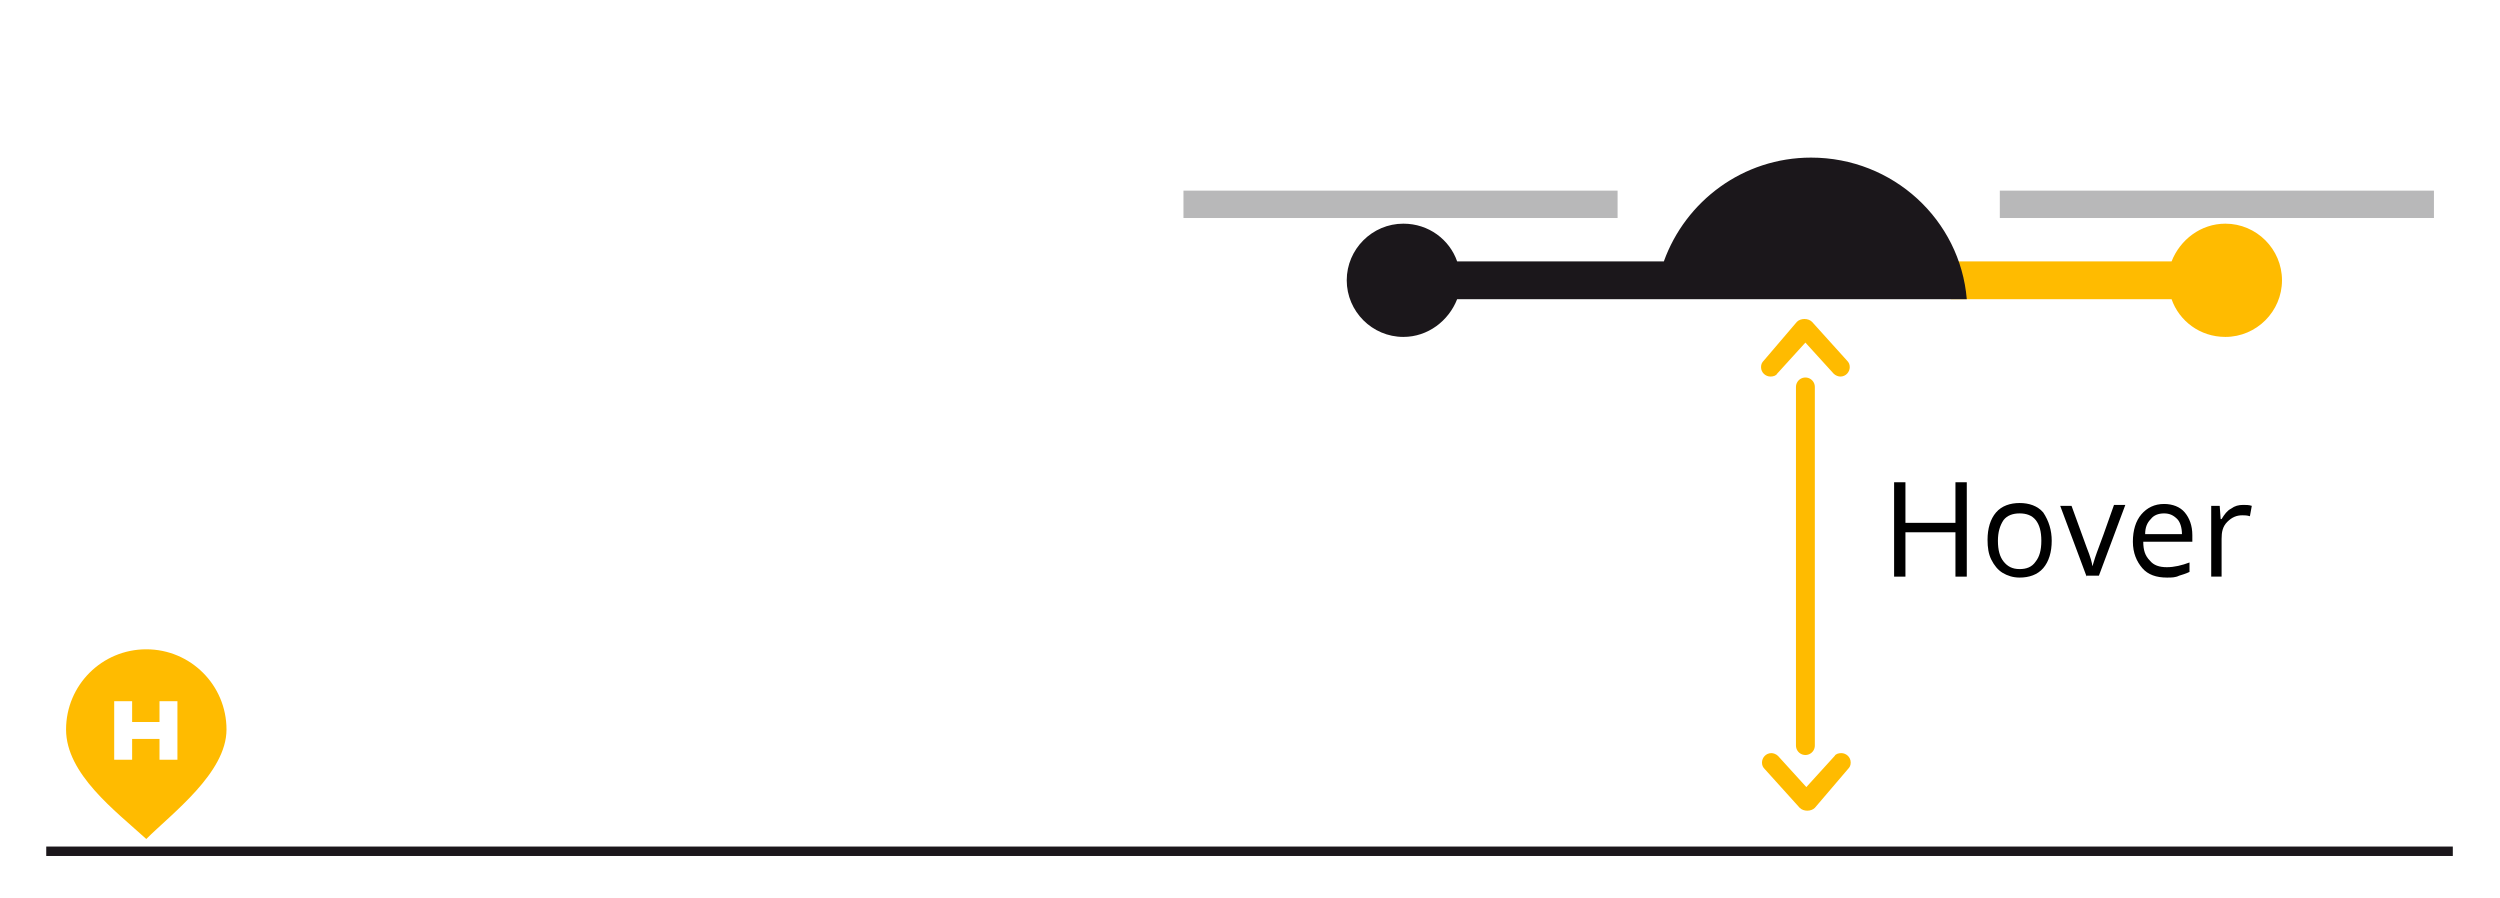
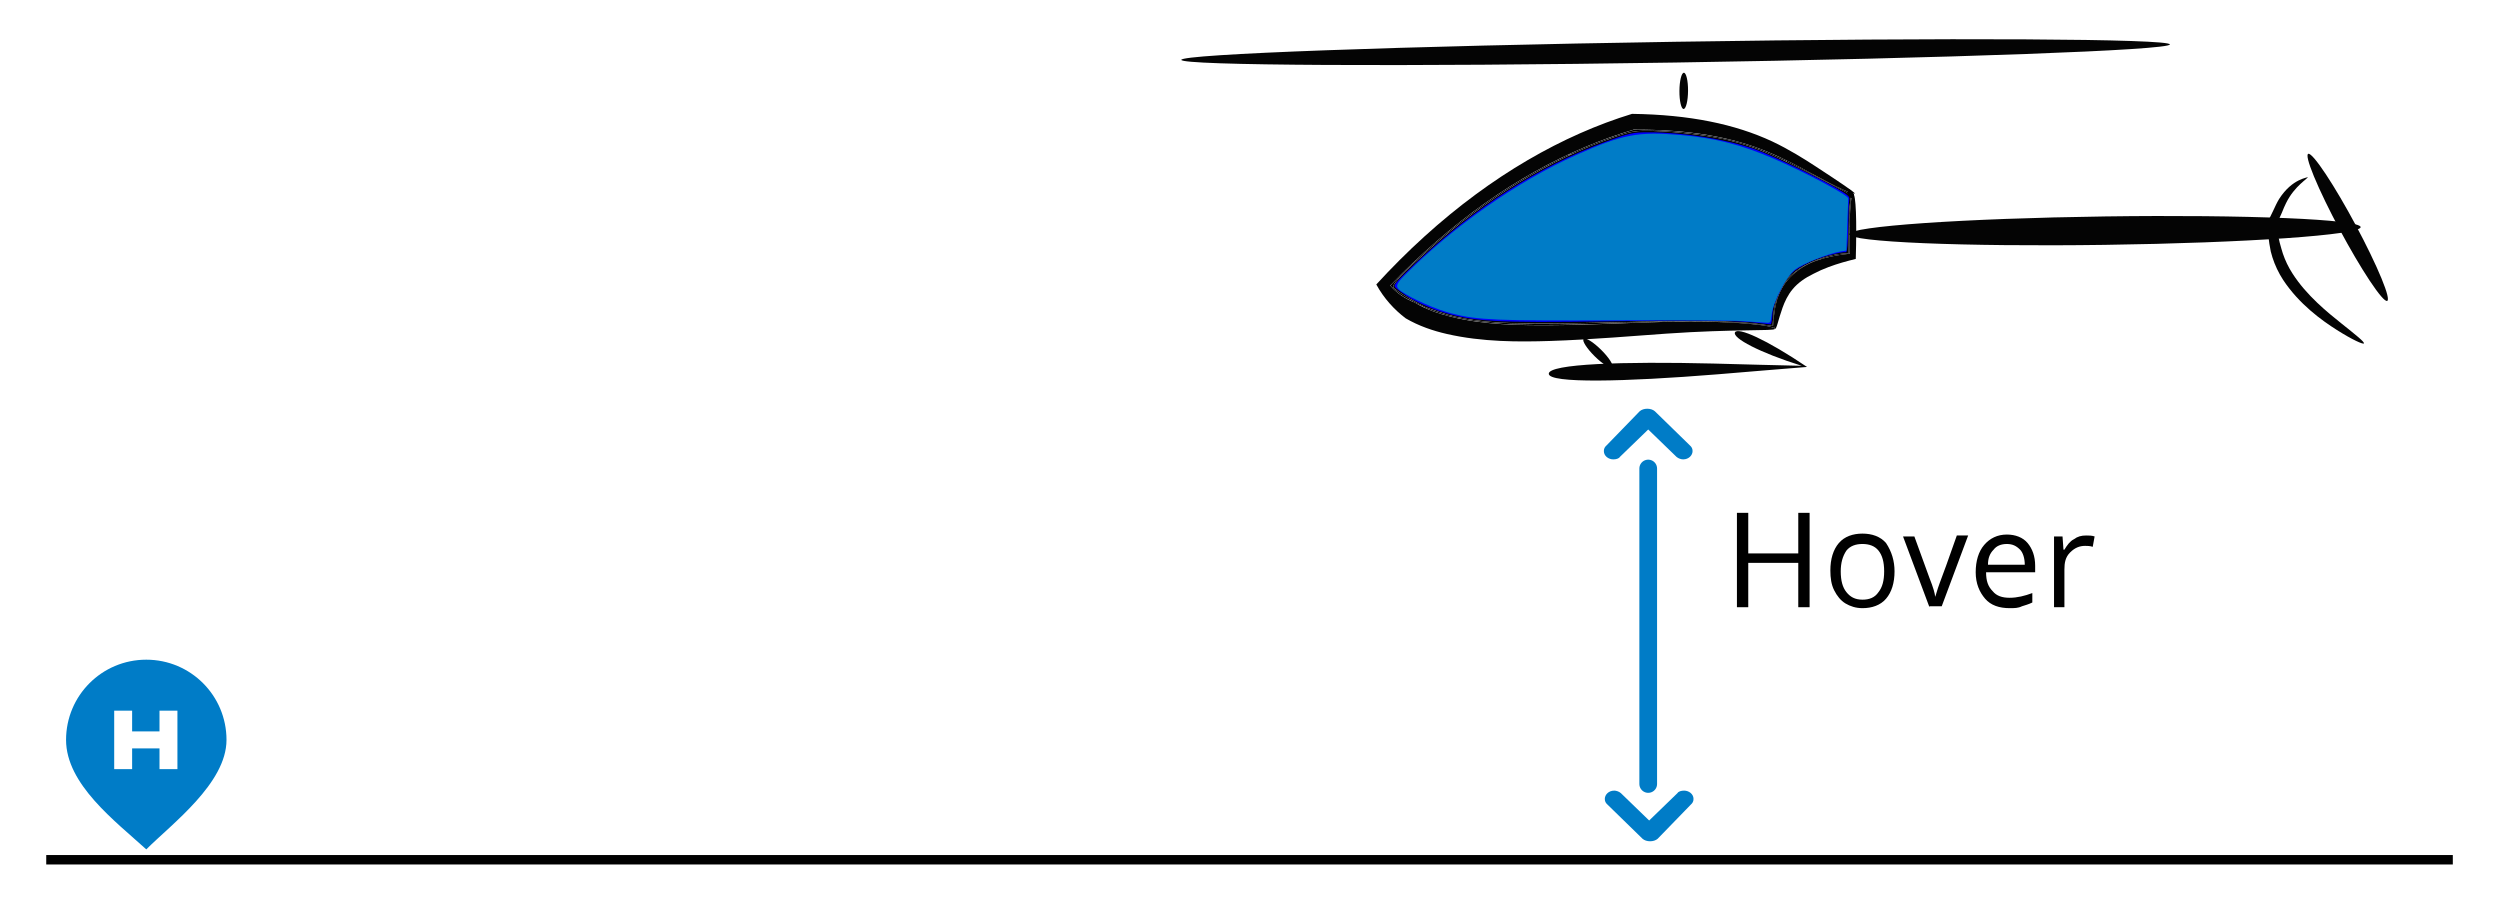
<svg xmlns="http://www.w3.org/2000/svg" version="1.1" id="Ebene_1" x="0px" y="0px" viewBox="-9 23.6 264.9 95.1" style="enable-background:new -9 23.6 264.9 95.1;" xml:space="preserve">
-   <style type="text/css">
+   <defs id="defs17705">
+ 	
+ 	
+ 
+ 		
+ 		
+ 		
+ 		
+ 		
+ 	
+ 			
+ 			
+ 		
+ 			
+ 			
+ 			
+ 		</defs>
+   <style type="text/css" id="style17662">
	.st0{fill:#FFBB00;}
	.st1{fill:#1B171B;}
	.st2{fill:#B8B8B9;}
	.st3{fill:none;}
	.st4{enable-background:new    ;}
- 	.st5{fill:none;stroke:#FFBB00;stroke-width:2;stroke-linecap:round;stroke-miterlimit:10;}
+ 	
+ 		.st5{fill:none;stroke:#FFBB00;stroke-width:2;stroke-linecap:round;stroke-linejoin:round;stroke-miterlimit:10;stroke-dasharray:8,8;}
	.st6{fill:none;stroke:#1B171B;stroke-miterlimit:10;}
</style>
-   <g>
-     <g>
-       <g>
-         <g>
-           <path class="st0" d="M226.8,47.3c-2.6,0-4.8,1.7-5.7,4h-23.4v4h23.4c0.8,2.3,3,4,5.7,4c3.3,0,6-2.7,6-6      C232.8,50,230.1,47.3,226.8,47.3z" />
-           <path class="st1" d="M182.9,40.3c-7.2,0-13.3,4.6-15.6,11h-21.9c-0.8-2.3-3-4-5.7-4c-3.3,0-6,2.7-6,6s2.7,6,6,6      c2.6,0,4.8-1.7,5.7-4h21h31.8h1.2C198.7,46.9,191.6,40.3,182.9,40.3z" />
+   <g id="g41322">
+     <rect x="190.4" y="74.9" class="st3" width="67.5" height="13.5" id="rect17676" />
+     <g id="g20360" transform="rotate(26.1,177.5624,237.0863)">
+       <g id="g306" transform="matrix(5.756386,0,0,5.969262,28.12214,29.94723)">
+         <g id="g928" style="font-style:normal;font-weight:normal;font-size:43.74px;line-height:1.25;font-family:sans-serif;display:inline;fill:#040404;fill-opacity:1;stroke:none;stroke-width:1.094" transform="matrix(0.05083588,0,0,0.05083588,5.205767,0.178027)">
+           <path id="path910" d="m 144.303,148.3 c 0.258,0.747 -13.24,6.262 -34.537,18.15 -8.451,4.723 -24.241,13.84 -36.539,20.106 -9.98,5.104 -21.899,10.8 -34.793,13.707 -4.976,1.126 -10.339,1.801 -15.841,1.411 -5.064,-0.95 -10.242,-2.897 -14.946,-6.101 2.261,-7.431 4.914,-14.941 8.003,-22.423 12.201,-29.554 28.87,-53.099 47.967,-70.357 0,0 1.1e-5,0 1.1e-5,0 18.953,-8.653 35.214,-12.608 49.939,-12.891 6.703,-0.095 13.241,0.57 17.946,1.133 11.007,1.312 17.203,2.152 17.199,2.502 -0.009,0.675 -6.293,0.817 -17.428,0.359 -4.629,-0.188 -11.233,-0.444 -17.562,-0.032 -13.995,0.842 -28.971,5.018 -47.015,13.6 -3e-6,0 -6e-6,0 -1e-5,0 -18.305,16.191 -34.314,37.888 -46.364,65.383 -3.051,6.961 -5.701,13.965 -7.992,20.917 3.183,1.399 6.957,1.843 10.746,1.582 4.65,0.401 9.423,-0.177 14.035,-1.133 12.004,-2.499 23.647,-7.841 33.649,-12.624 14.117,-6.775 26.472,-13.525 37.053,-18.813 22,-11.007 36.094,-15.594 36.48,-14.476 z" style="opacity:1;fill:#040404;fill-opacity:1;stroke:none;stroke-width:0;stroke-linecap:butt;stroke-linejoin:miter;stroke-miterlimit:4;stroke-dasharray:none;stroke-opacity:1" />
+           <path id="path912" d="m 153.389,107.163 c -1.212,-2.479 34.808,-22.587 80.402,-44.882 45.594,-22.296 83.582,-38.378 84.795,-35.899 1.212,2.479 -34.808,22.587 -80.402,44.882 -45.594,22.296 -83.582,38.378 -84.795,35.899 z" style="fill:#040404;fill-opacity:1;stroke:none;stroke-width:0.265px;stroke-linecap:butt;stroke-linejoin:miter;stroke-opacity:1" />
+           <path id="path914" d="m 77.948,197.067 c -1.572,-3.099 22.168,-15.293 51.925,-28.49 10.618,-4.709 20.607,-9.044 29.063,-12.853 -15.94,2.342 -27.024,1.961 -27.024,-0.229 0,-2.163 11.259,-2.597 28.938,-0.229 -8.043,4.562 -17.6,10.142 -27.928,16.059 -29.243,16.755 -53.409,28.825 -54.974,25.742 z" style="fill:#040404;fill-opacity:1;stroke:none;stroke-width:0.265px;stroke-linecap:butt;stroke-linejoin:miter;stroke-opacity:1" />
+           <path id="path916" d="M -91.538,155.096 C -92.427,153.287 -21.695,116.72 66.345,73.472 154.385,30.225 226.559,-3.407 227.447,-1.599 228.335,0.209 157.603,36.777 69.564,80.024 -18.476,123.272 -90.65,156.904 -91.538,155.096 Z" style="fill:#040404;fill-opacity:1;stroke:none;stroke-width:0.265px;stroke-linecap:butt;stroke-linejoin:miter;stroke-opacity:1" />
+           <path id="path918" d="m 83.722,180.803 c 0.271,-0.841 3.584,-0.525 7.394,0.704 3.81,1.229 6.683,2.909 6.411,3.749 -0.271,0.841 -3.584,0.525 -7.394,-0.704 -3.81,-1.229 -6.683,-2.909 -6.411,-3.749 z" style="fill:#040404;fill-opacity:1;stroke:none;stroke-width:0.265px;stroke-linecap:butt;stroke-linejoin:miter;stroke-opacity:1" />
+           <path id="path920" d="m 148.294,93.964 c 0.898,-0.449 5.437,7.708 11.193,19.949 0,0 1e-5,0 1e-5,0 -2.473,1.978 -5.132,4.237 -7.565,6.734 -1.386,1.422 -2.648,2.868 -3.78,4.359 -2.159,2.662 -3.658,5.319 -4.342,8.026 -0.689,2.586 -0.6,5.27 -0.356,7.398 0,0 0,0 0,0 0.553,4.769 1.567,7.646 0.859,7.87 -0.265,0.084 -2.127,-2.418 -3.456,-7.365 0,0 0,0 0,0 -0.62,-2.304 -1.036,-5.343 -0.444,-8.643 0.642,-3.381 2.249,-6.697 4.666,-9.748 1.162,-1.374 2.458,-2.66 3.879,-3.881 2.5,-2.147 5.208,-3.934 7.747,-5.459 0,0 0,0 0,0 -5.606,-10.499 -9.306,-18.788 -8.401,-19.24 z" style="fill:#040404;fill-opacity:1;stroke:none;stroke-width:0.265px;stroke-linecap:butt;stroke-linejoin:miter;stroke-opacity:1" />
+           <path id="path922" d="m 73.924,81.94 c 0.765,-0.383 2.663,1.86 4.235,5.005 1.573,3.145 2.228,6.009 1.463,6.391 -0.765,0.383 -2.663,-1.86 -4.235,-5.005 -1.573,-3.145 -2.228,-6.009 -1.463,-6.391 z" style="fill:#040404;fill-opacity:1;stroke:none;stroke-width:0.265px;stroke-linecap:butt;stroke-linejoin:miter;stroke-opacity:1" />
+           <path id="path924" d="m 293.402,18.787 c 0.484,0.314 -2.882,4.593 -2.894,11.524 -0.07,2.207 0.488,4.831 0.114,8.078 1.65,2.22 3.505,4.771 5.551,6.843 1.698,1.869 3.682,3.594 5.925,5.087 0.541,0.36 1.089,0.702 1.643,1.025 0,0 0,10e-7 0,10e-7 8.118,4.79 17.828,6.877 23.951,8.194 6.532,1.405 10.552,2.226 10.479,2.82 -0.056,0.456 -4.178,0.634 -10.916,-0.074 -6.416,-0.674 -16.442,-2.312 -25.517,-7.483 0,-10e-7 -10e-6,-10e-7 -10e-6,-10e-7 -0.628,-0.362 -1.248,-0.746 -1.858,-1.153 -2.533,-1.688 -4.754,-3.664 -6.63,-5.822 -2.347,-2.879 -4.275,-6.043 -5.864,-8.667 0.387,-2.965 -0.056,-6.139 0.203,-9.036 1.012,-8.636 6.088,-11.156 5.812,-11.335 z" style="fill:#040404;fill-opacity:1;stroke:none;stroke-width:0.265px;stroke-linecap:butt;stroke-linejoin:miter;stroke-opacity:1" />
+           <path id="path926" d="m 298.827,20.523 c -10.526,-8.381 -12.082,-11.635 -3.472,-7.264 8.61,4.371 24.141,14.72 34.667,23.101 10.526,8.381 12.082,11.635 3.472,7.264 -8.61,-4.371 -24.141,-14.72 -34.667,-23.101 z" style="fill:#040404;fill-opacity:1;stroke:none;stroke-width:0.304px;stroke-linecap:butt;stroke-linejoin:miter;stroke-opacity:1" />
        </g>
-         <rect x="116.4" y="43.8" class="st2" width="46" height="2.9" />
-         <rect x="202.9" y="43.8" class="st2" width="46" height="2.9" />
+         <path style="fill:#040404;fill-opacity:1;stroke-width:0.114" d="m 23.103,37.76 c -0.614,-0.042 -1.174,-0.134 -1.245,-0.205 -0.15,-0.15 0.166,-1.117 1.065,-3.269 2.021,-4.835 4.831,-9.076 8.109,-12.242 0.973,-0.939 1.181,-1.082 2.301,-1.571 1.578,-0.69 3.609,-1.366 5.016,-1.668 1.701,-0.366 3.373,-0.467 6.47,-0.39 l 2.833,0.07 0.142,0.455 c 0.078,0.25 0.444,1.058 0.812,1.795 l 0.67,1.34 -0.456,0.256 c -0.834,0.469 -1.892,1.568 -2.293,2.383 -0.329,0.669 -0.372,0.863 -0.367,1.673 0.004,0.71 0.071,1.073 0.294,1.614 l 0.289,0.698 -0.808,0.255 c -1.638,0.517 -4.248,1.712 -9.377,4.294 -5.307,2.672 -7.378,3.585 -9.291,4.097 -0.929,0.249 -1.349,0.319 -2.704,0.455 -0.189,0.019 -0.845,9.9e-5 -1.459,-0.042 z" id="path1831" transform="matrix(0.2645833,0,0,0.2645833,0.1124138,0.09320379)" />
+         <path style="fill:#0000ff;fill-opacity:1;stroke-width:0.114" d="m 22.906,37.683 c -1.113,-0.171 -1.059,-0.143 -0.986,-0.507 0.037,-0.186 0.293,-0.915 0.569,-1.62 2.054,-5.25 4.767,-9.568 8.179,-13.015 1.208,-1.221 1.417,-1.381 2.407,-1.849 2.196,-1.037 5.099,-1.89 7.22,-2.12 1.234,-0.134 4.881,-0.16 6.361,-0.045 0.84,0.065 0.966,0.104 1.02,0.312 0.034,0.13 0.391,0.905 0.794,1.721 0.431,0.874 0.68,1.501 0.606,1.526 -0.335,0.112 -1.534,1.127 -1.956,1.655 -0.86,1.079 -0.965,1.367 -0.961,2.65 0.003,0.923 0.051,1.246 0.25,1.683 0.136,0.297 0.211,0.56 0.168,0.585 -0.043,0.024 -0.361,0.135 -0.707,0.247 -1.341,0.432 -4.046,1.67 -9.482,4.34 -7.069,3.472 -8.516,4.055 -10.91,4.395 -0.78,0.111 -1.996,0.131 -2.571,0.043 z" id="path1833" transform="matrix(0.2645833,0,0,0.2645833,0.1124138,0.09320379)" />
+         <path style="fill:#0000ff;fill-opacity:1;stroke-width:0.114" d="m 22.392,37.541 c -0.292,-0.065 -0.341,-0.126 -0.328,-0.415 0.041,-0.945 2.414,-6.076 3.934,-8.508 1.542,-2.466 3.702,-5.142 5.421,-6.717 1.211,-1.109 3.82,-2.211 6.988,-2.952 1.282,-0.3 1.522,-0.318 4.767,-0.361 1.879,-0.025 3.628,-0.013 3.886,0.026 l 0.47,0.07 0.712,1.533 c 0.392,0.843 0.712,1.606 0.712,1.695 0,0.089 -0.207,0.306 -0.461,0.482 -0.637,0.441 -1.771,1.676 -2.074,2.257 -0.37,0.71 -0.43,2.41 -0.117,3.299 l 0.228,0.646 -0.873,0.315 c -1.322,0.477 -4.134,1.77 -8.962,4.119 -6.789,3.304 -8.393,3.983 -10.355,4.383 -1.127,0.23 -3.184,0.296 -3.948,0.127 z" id="path1904" transform="matrix(0.2645833,0,0,0.2645833,0.1124138,0.09320379)" />
+         <path style="fill:none;stroke:#000000;stroke-width:0;stroke-linecap:butt;stroke-linejoin:miter;stroke-dasharray:none;stroke-opacity:1" d="m 12.697,4.935 c 0.002,0.001 0.005,0.003 0.006,0.005 4.5e-4,6.085e-4 4.77e-4,0.002 10e-4,0.002 8.73e-4,8.732e-4 0.002,0.001 0.003,0.002 0.002,0.003 0.004,0.006 0.006,0.008 9.26e-4,0.001 0.002,0.002 0.003,0.003 3.44e-4,5.821e-4 -3.18e-4,0.001 0,0.002 7.67e-4,0.002 0.002,0.003 0.003,0.004 0.001,0.002 0.003,0.003 0.004,0.005 6.88e-4,0.001 0.001,0.002 0.002,0.003 0.001,0.002 0.003,0.003 0.005,0.004 0.001,8.466e-4 0.002,0.002 0.003,0.003 6.35e-4,4.233e-4 0.002,4.762e-4 0.002,0.001 5.56e-4,5.556e-4 4.76e-4,0.002 10e-4,0.002 2.43e-4,2.437e-4 7.14e-4,-1.54e-4 0.001,0 0.001,5.556e-4 0.002,0.001 0.003,0.002 0.001,9.26e-4 0.002,0.002 0.003,0.003 6.35e-4,4.233e-4 0.002,4.762e-4 0.002,0.001 2.44e-4,2.434e-4 -2.43e-4,7.937e-4 0,0.001 2.44e-4,2.437e-4 7.15e-4,-1.539e-4 0.001,0 0.001,6.35e-4 10e-4,0.001 10e-4,0.002" id="path2062" />
+         <path style="fill:none;stroke:#000000;stroke-width:0.065;stroke-linecap:butt;stroke-linejoin:miter;stroke-dasharray:none;stroke-opacity:1" d="m 12.645,4.943 c 0.009,0.003 0.019,0.005 0.028,0.008 0.005,0.002 0.023,0.011 0.028,0.013 0.002,0.001 0.004,0.002 0.006,0.003 6.88e-4,3.44e-4 0.002,5.821e-4 0.002,0.001 7.67e-4,5.821e-4 0.001,0.002 0.002,0.002 2.91e-4,1.911e-4 7.41e-4,-1.912e-4 10e-4,0 8.2e-4,5.292e-4 0.001,0.001 0.002,0.002 0.002,0.002 0.004,0.003 0.006,0.004 0.001,9.261e-4 0.002,0.002 0.003,0.003 2.07e-4,2.645e-4 -3.17e-4,8.731e-4 0,0.001 6.09e-4,3.175e-4 0.001,-2.177e-4 0.002,0 4.5e-4,1.543e-4 6.88e-4,6.879e-4 10e-4,0.001 6.88e-4,6.879e-4 0.002,0.001 0.002,0.002 0.001,0.001 0.002,0.003 0.003,0.004 2.43e-4,2.437e-4 7.67e-4,-2.067e-4 10e-4,0 0.001,8.731e-4 0.002,0.002 0.003,0.003 5.56e-4,4.233e-4 0.002,-3.175e-4 0.002,0 8.73e-4,4.233e-4 0.001,0.002 0.002,0.002 3.17e-4,1.542e-4 7.94e-4,-2.435e-4 10e-4,0 2.43e-4,2.436e-4 -1.55e-4,7.143e-4 0,0.001 0.002,0.005 -4.24e-4,-0.004 0.002,0.003 2.18e-4,6.615e-4 0,0.001 0,0.002 0,0.001 0,0.003 0,0.004" id="path2064" />
+         <path style="fill:#000000;fill-opacity:1;stroke-width:0.001;stroke-dasharray:none" d="m 47.322,18.476 c -0.02,-6.05e-4 -0.18,-0.005 -0.355,-0.009 -0.292,-0.007 -0.501,-0.012 -1.654,-0.041 -1.217,-0.03 -1.895,-0.04 -2.442,-0.036 l -0.29,0.002 v -0.039 -0.039 l 0.243,0.003 c 0.332,0.004 0.626,0.01 0.981,0.022 0.154,0.005 0.446,0.016 0.873,0.033 0.809,0.032 1.61,0.048 2.123,0.041 0.232,-0.003 0.33,-0.006 0.493,-0.014 l 0.052,-0.003 -0.008,0.025 c -0.004,0.014 -0.007,0.025 -0.006,0.026 8.94e-4,8.94e-4 0.022,0.008 0.048,0.015 0.025,0.008 0.047,0.014 0.048,0.015 0.002,0.002 -0.025,0.001 -0.105,-0.001 z" id="path2066" transform="matrix(0.2645833,0,0,0.2645833,0.1124138,0.09320379)" />
+         <path style="fill:#000000;fill-opacity:1;stroke-width:0.004;stroke-dasharray:none" d="m 23.03,37.849 c -0.342,-0.015 -0.688,-0.07 -0.983,-0.156 -0.095,-0.028 -0.399,-0.136 -0.41,-0.146 -0.013,-0.011 0.396,-1.176 0.642,-1.829 1.404,-3.73 3.219,-7.078 5.406,-9.977 0.313,-0.414 0.653,-0.847 0.939,-1.191 0.122,-0.147 0.16,-0.184 0.192,-0.184 0.047,0 0.062,-0.025 -0.145,0.226 -2.233,2.71 -4.196,5.996 -5.679,9.508 -0.638,1.511 -1.033,2.569 -1.141,3.056 -0.037,0.169 -0.041,0.345 -0.008,0.392 0.086,0.123 1.269,0.255 2.344,0.26 0.37,0.002 0.468,-0.003 0.797,-0.041 0.975,-0.113 1.318,-0.171 1.961,-0.331 2.024,-0.505 3.854,-1.294 9.141,-3.941 2.348,-1.175 3.593,-1.791 3.603,-1.781 0.004,0.004 -0.261,0.145 -0.591,0.312 -0.329,0.167 -1.066,0.547 -1.638,0.843 -3.293,1.708 -5.259,2.671 -6.84,3.349 -1.94,0.833 -3.625,1.349 -5.067,1.552 -0.581,0.082 -0.653,0.086 -1.492,0.087 -0.438,2.19e-4 -0.903,-0.004 -1.033,-0.01 z" id="path2068" transform="matrix(0.2645833,0,0,0.2645833,0.1124138,0.09320379)" />
+         <path style="fill:#000000;fill-opacity:1;stroke-width:0.004;stroke-dasharray:none" d="m 28.789,24.357 c 0,-0.011 0.488,-0.576 0.719,-0.833 0.734,-0.816 1.487,-1.569 2.4,-2.402 0.173,-0.158 0.138,-0.139 0.827,-0.453 2.654,-1.211 5.168,-1.967 7.359,-2.215 0.12,-0.014 0.242,-0.028 0.27,-0.033 0.046,-0.007 0.051,-0.004 0.051,0.032 0,0.034 -0.007,0.04 -0.047,0.04 -0.134,0 -0.84,0.091 -1.289,0.166 -1.625,0.271 -3.946,1.009 -5.915,1.881 -0.769,0.34 -1.115,0.557 -1.616,1.009 -0.731,0.66 -1.709,1.675 -2.468,2.561 -0.158,0.185 -0.224,0.251 -0.252,0.253 -0.021,0.002 -0.038,-9.37e-4 -0.038,-0.006 z" id="path2070" transform="matrix(0.2645833,0,0,0.2645833,0.1124138,0.09320379)" />
+         <path style="fill:#000000;fill-opacity:1;stroke-width:0.004;stroke-dasharray:none" d="m 40.414,18.452 c 0,-0.026 0.009,-0.038 0.03,-0.038 0.016,0 0.099,-0.007 0.184,-0.015 0.31,-0.031 0.932,-0.063 1.431,-0.073 0.509,-0.01 0.512,-0.01 0.512,0.022 0,0.031 -0.011,0.032 -0.293,0.042 -0.889,0.029 -1.739,0.072 -1.836,0.094 -0.02,0.004 -0.027,-0.004 -0.027,-0.031 z" id="path2072" transform="matrix(0.2645833,0,0,0.2645833,0.1124138,0.09320379)" />
+         <path style="fill:#000000;fill-opacity:1;stroke-width:0.004;stroke-dasharray:none" d="" id="path2074" transform="matrix(0.2645833,0,0,0.2645833,0.1124138,0.09320379)" />
+         <path style="fill:#000000;fill-opacity:1;stroke-width:0.004;stroke-dasharray:none" d="" id="path2076" transform="matrix(0.2645833,0,0,0.2645833,0.1124138,0.09320379)" />
+         <path style="fill:#000000;fill-opacity:1;stroke-width:0.001;stroke-dasharray:none" d="m 41.803,30.693 c 0.001,-0.015 -0.021,-0.004 0.351,-0.176 1.439,-0.668 2.523,-1.125 3.37,-1.421 0.172,-0.06 0.408,-0.137 0.83,-0.27 0.214,-0.067 0.39,-0.125 0.39,-0.127 0,-0.002 -0.068,-0.17 -0.152,-0.372 -0.2,-0.484 -0.231,-0.564 -0.282,-0.731 -0.071,-0.233 -0.117,-0.496 -0.132,-0.76 -0.002,-0.039 -0.005,-0.08 -0.006,-0.091 -0.002,-0.02 -0.002,-0.021 0.007,-0.021 0.009,0 0.009,0.002 0.012,0.032 0.008,0.092 0.035,0.268 0.061,0.397 0.051,0.247 0.141,0.552 0.243,0.822 0.122,0.322 0.282,0.629 0.405,0.778 l 0.023,0.028 -0.05,4.64e-4 c -0.063,5.89e-4 -0.121,0.008 -0.229,0.03 -0.794,0.16 -2.662,0.885 -4.629,1.795 -0.103,0.048 -0.193,0.089 -0.2,0.092 l -0.013,0.006 z" id="path2078" transform="matrix(0.2645833,0,0,0.2645833,0.1124138,0.09320379)" />
+         <path style="fill:#000000;fill-opacity:1;stroke-width:0.001;stroke-dasharray:none" d="m 37.225,32.92 c 0,-0.003 1.057,-0.531 1.511,-0.755 1.286,-0.635 1.925,-0.944 3.02,-1.463 0.024,-0.012 0.045,-0.021 0.046,-0.021 0.003,0 0.001,0.018 -0.002,0.022 -0.002,0.003 -0.078,0.04 -0.169,0.082 -0.606,0.284 -1.102,0.525 -1.795,0.873 -0.225,0.113 -0.411,0.205 -0.411,0.204 -7.59e-4,-7.59e-4 0.026,-0.016 0.06,-0.033 0.075,-0.039 0.188,-0.1 0.198,-0.108 0.019,-0.014 -0.002,-0.008 -0.051,0.014 -0.158,0.072 -1.008,0.489 -1.669,0.82 -0.395,0.198 -0.738,0.367 -0.738,0.364 z" id="path2080" transform="matrix(0.2645833,0,0,0.2645833,0.1124138,0.09320379)" />
+         <path style="fill:#000000;fill-opacity:1;stroke-width:0.004;stroke-dasharray:none" d="" id="path2142" transform="matrix(0.2645833,0,0,0.2645833,0.1124138,0.09320379)" />
+         <path style="fill:#000000;fill-opacity:1;stroke-width:0.004;stroke-dasharray:none" d="m 46.167,26.644 c -0.005,-0.123 -0.004,-0.629 0.002,-0.726 0.02,-0.334 0.064,-0.532 0.18,-0.812 0.046,-0.111 0.155,-0.344 0.21,-0.447 0.207,-0.395 0.573,-0.874 0.991,-1.3 l 0.082,-0.083 0.028,0.001 0.028,0.001 -0.041,0.037 c -0.023,0.02 -0.096,0.092 -0.163,0.158 -0.276,0.275 -0.429,0.458 -0.617,0.742 -0.231,0.348 -0.402,0.693 -0.521,1.057 -0.106,0.321 -0.157,0.599 -0.173,0.941 -0.005,0.1 -0.003,0.296 0.004,0.389 0.01,0.135 0.01,0.123 0.001,0.123 -0.008,0 -0.008,-0.003 -0.011,-0.081 z" id="path2144" transform="matrix(0.2645833,0,0,0.2645833,0.1124138,0.09320379)" />
+         <path style="fill:#000000;fill-opacity:1;stroke-width:0.004;stroke-dasharray:none" d="m 47.641,23.272 c -0.002,-0.004 0.086,-0.091 0.178,-0.177 0.317,-0.295 0.651,-0.553 0.931,-0.719 0.034,-0.02 0.167,-0.096 0.295,-0.167 0.128,-0.072 0.233,-0.131 0.234,-0.131 6.57e-4,-4.75e-4 -0.156,-0.314 -0.347,-0.698 -0.192,-0.383 -0.373,-0.746 -0.402,-0.807 l -0.054,-0.11 h 0.027 0.027 l 0.095,0.193 0.095,0.193 -0.004,0.017 c -0.007,0.034 0.01,0.066 0.041,0.077 0.012,0.004 0.017,0.014 0.065,0.107 0.17,0.334 0.282,0.549 0.434,0.836 0.072,0.136 0.096,0.184 0.092,0.187 -0.003,0.002 -0.036,0.022 -0.073,0.045 -0.484,0.294 -0.909,0.589 -1.252,0.87 -0.078,0.064 -0.232,0.196 -0.29,0.248 l -0.044,0.04 h -0.023 c -0.013,0 -0.024,-0.002 -0.026,-0.003 z" id="path2146" transform="matrix(0.2645833,0,0,0.2645833,0.1124138,0.09320379)" />
+         <path style="fill:#000000;fill-opacity:1;stroke-width:0.004;stroke-dasharray:none" d="m 48.447,20.406 c -0.015,-0.031 -0.04,-0.083 -0.055,-0.114 -0.248,-0.514 -0.481,-1.038 -0.566,-1.268 -0.018,-0.05 -0.117,-0.361 -0.117,-0.369 0,-0.002 0.009,-0.004 0.022,-0.003 l 0.022,8.15e-4 0.013,0.045 c 0.099,0.329 0.349,0.912 0.721,1.681 l 0.041,0.085 h -0.027 -0.027 z" id="path2148" transform="matrix(0.2645833,0,0,0.2645833,0.1124138,0.09320379)" />
+         <path style="fill:#000000;fill-opacity:1;stroke-width:0.004;stroke-dasharray:none" d="" id="path2150" transform="matrix(0.2645833,0,0,0.2645833,0.1124138,0.09320379)" />
+         <path style="fill:#000000;fill-opacity:1;stroke-width:0.004;stroke-dasharray:none" d="" id="path2152" transform="matrix(0.2645833,0,0,0.2645833,0.1124138,0.09320379)" />
+         <path style="fill:#000000;fill-opacity:1;stroke-width:0.004;stroke-dasharray:none" d="m 47.708,18.646 c -0.022,-0.004 -0.029,-0.007 -0.064,-0.033 -0.026,-0.019 -0.033,-0.025 -0.071,-0.06 -0.025,-0.024 -0.138,-0.081 -0.188,-0.095 -0.023,-0.006 -0.043,-0.012 -0.046,-0.013 -0.003,-0.001 -0.003,-0.008 0.003,-0.026 0.043,-0.15 0.061,-0.206 0.064,-0.206 0.013,0 0.106,0.031 0.14,0.046 0.109,0.049 0.135,0.065 0.219,0.134 0.011,0.009 0.028,0.022 0.038,0.03 0.023,0.017 0.039,0.04 0.05,0.072 0.008,0.025 0.011,0.063 0.005,0.063 -0.002,0 -0.006,0.008 -0.01,0.017 -0.02,0.052 -0.079,0.083 -0.14,0.072 z m -0.06,-0.076 c 0.057,-0.005 0.068,-0.013 0.019,-0.013 -0.035,2.9e-4 -0.04,0.001 -0.04,0.007 0,0.009 0.004,0.012 0.009,0.009 0.002,-0.001 0.008,-0.003 0.012,-0.003 z" id="path2154" transform="matrix(0.2645833,0,0,0.2645833,0.1124138,0.09320379)" />
+         <path style="fill:#000000;fill-opacity:1;stroke-width:0.004;stroke-dasharray:none" d="m 47.708,18.646 c -0.01,-0.002 -0.022,-0.005 -0.027,-0.008 -0.019,-0.01 -0.058,-0.039 -0.094,-0.071 -0.029,-0.026 -0.049,-0.039 -0.095,-0.063 -0.052,-0.027 -0.072,-0.035 -0.153,-0.059 -0.005,-0.002 -0.006,0.002 0.036,-0.142 l 0.027,-0.091 0.013,0.002 c 0.034,0.005 0.122,0.038 0.182,0.068 0.067,0.033 0.088,0.046 0.122,0.073 0.011,0.009 0.024,0.019 0.03,0.024 0.049,0.036 0.075,0.059 0.085,0.074 0.015,0.021 0.028,0.06 0.028,0.082 0,0.02 -0.018,0.056 -0.039,0.078 -0.026,0.027 -0.072,0.041 -0.114,0.034 z m -0.034,-0.08 c 0.012,-0.001 0.024,-0.004 0.025,-0.006 0.003,-0.004 -0.067,-0.002 -0.072,0.002 -0.005,0.005 0.004,0.01 0.013,0.009 0.006,-10e-4 0.021,-0.003 0.033,-0.004 z" id="path2156" transform="matrix(0.2645833,0,0,0.2645833,0.1124138,0.09320379)" />
+         <path style="fill:#000000;fill-opacity:1;stroke-width:0.004;stroke-dasharray:none" d="m 47.709,18.646 c -0.029,-0.005 -0.058,-0.023 -0.117,-0.074 -0.035,-0.03 -0.052,-0.041 -0.113,-0.073 -0.033,-0.017 -0.068,-0.032 -0.094,-0.04 -0.023,-0.007 -0.043,-0.013 -0.045,-0.014 -0.003,-0.001 -0.002,-0.01 0.003,-0.03 0.007,-0.025 0.051,-0.178 0.056,-0.196 0.003,-0.01 0.015,-0.009 0.076,0.011 0.077,0.025 0.19,0.082 0.236,0.117 0.018,0.015 0.051,0.04 0.073,0.057 0.022,0.017 0.044,0.038 0.051,0.047 0.015,0.021 0.028,0.06 0.028,0.081 0,0.02 -0.017,0.056 -0.039,0.078 -0.025,0.027 -0.071,0.041 -0.114,0.034 z m -0.013,-0.087 c 0.003,-0.003 -0.065,7.1e-4 -0.069,0.004 -0.001,9.32e-4 3.18e-4,0.003 0.003,0.005 0.006,0.004 0.061,-0.004 0.066,-0.009 z" id="path2158" transform="matrix(0.2645833,0,0,0.2645833,0.1124138,0.09320379)" />
+         <path style="fill:#000000;fill-opacity:1;stroke-width:0.004;stroke-dasharray:none" d="m 47.709,18.646 c -0.03,-0.005 -0.056,-0.021 -0.115,-0.072 -0.017,-0.015 -0.04,-0.033 -0.051,-0.039 -0.041,-0.026 -0.13,-0.068 -0.166,-0.078 -0.02,-0.006 -0.038,-0.011 -0.04,-0.012 -0.001,-7.89e-4 8.17e-4,-0.013 0.005,-0.028 0.057,-0.203 0.057,-0.204 0.068,-0.204 0.005,0 0.034,0.008 0.065,0.018 0.075,0.025 0.189,0.081 0.234,0.116 0.125,0.097 0.129,0.102 0.144,0.146 0.011,0.034 0.011,0.054 -0.004,0.081 -0.007,0.013 -0.019,0.03 -0.026,0.038 -0.026,0.027 -0.072,0.041 -0.114,0.034 z m -0.013,-0.087 c 0.003,-0.003 -0.002,-0.003 -0.015,-0.002 -0.011,0.001 -0.026,0.003 -0.034,0.003 -0.009,0 -0.015,0.002 -0.015,0.004 0,0.005 0.059,7.68e-4 0.064,-0.005 z" id="path2160" transform="matrix(0.2645833,0,0,0.2645833,0.1124138,0.09320379)" />
+         <path style="fill:#000000;fill-opacity:1;stroke-width:0.004;stroke-dasharray:none" d="m 47.708,18.646 c -0.027,-0.005 -0.052,-0.02 -0.106,-0.065 -0.027,-0.022 -0.059,-0.046 -0.072,-0.054 -0.039,-0.024 -0.126,-0.063 -0.159,-0.073 -0.017,-0.005 -0.032,-0.009 -0.034,-0.01 -0.001,-7.75e-4 7.74e-4,-0.013 0.005,-0.028 0.056,-0.204 0.056,-0.204 0.069,-0.204 0.005,0 0.035,0.008 0.065,0.018 0.079,0.026 0.213,0.094 0.241,0.121 0.003,0.003 0.012,0.01 0.02,0.016 0.045,0.033 0.09,0.072 0.099,0.085 0.015,0.021 0.026,0.057 0.026,0.081 0,0.036 -0.037,0.088 -0.074,0.103 -0.022,0.009 -0.055,0.013 -0.079,0.009 z m -0.015,-0.086 c 0.004,-0.003 -0.004,-0.003 -0.025,-0.001 -0.017,0.001 -0.033,0.004 -0.035,0.006 -0.005,0.005 0.052,3.26e-4 0.06,-0.004 z" id="path2162" transform="matrix(0.2645833,0,0,0.2645833,0.1124138,0.09320379)" />
+         <path style="fill:#000000;fill-opacity:1;stroke-width:0.004;stroke-dasharray:none" d="m 47.708,18.646 c -0.025,-0.004 -0.051,-0.019 -0.096,-0.056 -0.093,-0.075 -0.15,-0.106 -0.273,-0.146 -0.004,-0.002 0.008,-0.053 0.034,-0.143 0.024,-0.083 0.027,-0.09 0.037,-0.09 0.044,0 0.262,0.097 0.299,0.133 0.003,0.003 0.024,0.02 0.047,0.037 0.08,0.061 0.101,0.089 0.105,0.145 0.002,0.02 1.76e-4,0.027 -0.009,0.044 -0.014,0.028 -0.042,0.056 -0.064,0.066 -0.022,0.009 -0.055,0.013 -0.08,0.009 z m -0.017,-0.086 c 0.002,-0.003 -0.004,-0.003 -0.02,-0.002 -0.03,0.004 -0.031,0.006 -0.004,0.006 0.012,0 0.023,-0.002 0.025,-0.004 z" id="path2164" transform="matrix(0.2645833,0,0,0.2645833,0.1124138,0.09320379)" />
+         <path style="fill:#000000;fill-opacity:1;stroke-width:0.004;stroke-dasharray:none" d="m 47.706,18.646 c -0.025,-0.005 -0.05,-0.02 -0.099,-0.06 -0.024,-0.019 -0.054,-0.042 -0.066,-0.05 -0.034,-0.023 -0.12,-0.065 -0.161,-0.078 -0.02,-0.006 -0.039,-0.013 -0.041,-0.013 -0.003,-0.001 -9.43e-4,-0.015 0.007,-0.046 0.015,-0.058 0.033,-0.119 0.045,-0.157 0.009,-0.028 0.011,-0.03 0.02,-0.03 0.039,0 0.223,0.079 0.279,0.12 0.046,0.033 0.075,0.056 0.109,0.085 0.042,0.035 0.058,0.064 0.061,0.106 0.002,0.023 6.09e-4,0.029 -0.009,0.047 -0.014,0.028 -0.042,0.056 -0.064,0.066 -0.022,0.009 -0.059,0.013 -0.082,0.009 z m -0.015,-0.086 c 0.003,-0.005 -0.006,-0.005 -0.027,-2.24e-4 l -0.016,0.003 0.02,4.49e-4 c 0.011,2.47e-4 0.021,-0.001 0.023,-0.004 z" id="path2166" transform="matrix(0.2645833,0,0,0.2645833,0.1124138,0.09320379)" />
      </g>
-       <rect x="190.4" y="74.1" class="st3" width="67.5" height="13.5" />
-       <g class="st4">
-         <path d="M199.4,84.7h-1.2V80h-5.3v4.7h-1.2v-10h1.2V79h5.3v-4.3h1.2V84.7z" />
-         <path d="M208.4,80.9c0,1.2-0.3,2.2-0.9,2.9c-0.6,0.7-1.5,1-2.5,1c-0.7,0-1.3-0.2-1.8-0.5s-0.9-0.8-1.2-1.4     c-0.3-0.6-0.4-1.3-0.4-2.1c0-1.2,0.3-2.2,0.9-2.9c0.6-0.7,1.5-1,2.5-1s1.9,0.3,2.5,1C208.1,78.8,208.4,79.8,208.4,80.9z      M202.7,80.9c0,1,0.2,1.7,0.6,2.2c0.4,0.5,0.9,0.8,1.7,0.8c0.7,0,1.3-0.2,1.7-0.8c0.4-0.5,0.6-1.2,0.6-2.2s-0.2-1.7-0.6-2.2     c-0.4-0.5-1-0.7-1.7-0.7c-0.7,0-1.3,0.2-1.7,0.7C202.9,79.3,202.7,80,202.7,80.9z" />
-         <path d="M212.1,84.7l-2.8-7.5h1.2l1.6,4.4c0.4,1,0.6,1.7,0.6,2l0,0c0.1-0.2,0.2-0.7,0.5-1.5s0.9-2.4,1.8-5h1.2l-2.8,7.5h-1.3     V84.7z" />
-         <path d="M220.6,84.8c-1.1,0-2-0.3-2.6-1s-1-1.6-1-2.8c0-1.2,0.3-2.2,0.9-2.9c0.6-0.7,1.4-1.1,2.4-1.1c0.9,0,1.7,0.3,2.2,0.9     s0.8,1.4,0.8,2.4V81h-5.2c0,0.9,0.2,1.5,0.7,2c0.4,0.5,1,0.7,1.8,0.7c0.8,0,1.6-0.2,2.4-0.5v1c-0.4,0.2-0.8,0.3-1.1,0.4     C221.5,84.8,221.1,84.8,220.6,84.8z M220.3,78c-0.6,0-1.1,0.2-1.4,0.6c-0.4,0.4-0.6,0.9-0.6,1.6h3.9c0-0.7-0.2-1.3-0.5-1.6     C221.3,78.2,220.9,78,220.3,78z" />
-         <path d="M228.7,77.1c0.3,0,0.6,0,0.9,0.1l-0.2,1.1c-0.3-0.1-0.6-0.1-0.8-0.1c-0.6,0-1.1,0.2-1.6,0.7s-0.6,1.1-0.6,1.8v4h-1.1     v-7.5h0.9l0.1,1.4h0.1c0.3-0.5,0.6-0.9,1-1.1C227.8,77.2,228.2,77.1,228.7,77.1z" />
-       </g>
-       <g>
-         <path class="st0" d="M186.8,105.1L186.8,105.1c0.2-0.2,0.3-0.4,0.3-0.7c0-0.6-0.5-1-1-1c-0.3,0-0.6,0.1-0.7,0.3l0,0l-3,3.3     l-3-3.3l0,0c-0.2-0.2-0.5-0.3-0.7-0.3c-0.6,0-1,0.5-1,1c0,0.3,0.1,0.5,0.3,0.7l0,0l3.7,4.1c0.2,0.2,0.5,0.3,0.8,0.3     c0.3,0,0.6-0.1,0.8-0.3L186.8,105.1z" />
-         <path class="st0" d="M177.9,61.8L177.9,61.8c-0.2,0.2-0.3,0.4-0.3,0.7c0,0.6,0.5,1,1,1c0.3,0,0.6-0.1,0.7-0.3l0,0l3-3.3l3,3.3     l0,0c0.2,0.2,0.5,0.3,0.7,0.3c0.6,0,1-0.5,1-1c0-0.3-0.1-0.5-0.3-0.7l0,0l-3.7-4.1c-0.2-0.2-0.5-0.3-0.8-0.3s-0.6,0.1-0.8,0.3     L177.9,61.8z" />
-         <line class="st5" x1="182.3" y1="64.6" x2="182.3" y2="102.6" />
-       </g>
-       <line class="st6" x1="-4.1" y1="113.8" x2="250.9" y2="113.8" />
+       <path style="fill:#007cc7;fill-opacity:1;stroke-width:0.202" d="m 62.999,89.84 c -0.752,-0.113 -0.83,-0.401 -0.43,-1.59 2.337,-6.941 6.368,-14.274 10.724,-19.507 3.45,-4.145 4.798,-5.159 9.028,-6.793 3.394,-1.311 6.174,-1.898 9.859,-2.084 3.648,-0.184 8.927,-0.008 9.043,0.302 0.04,0.107 0.564,1.287 1.163,2.621 l 1.091,2.427 -0.542,0.387 c -1.048,0.747 -3.022,2.926 -3.448,3.806 -0.531,1.097 -0.604,4.061 -0.134,5.394 0.287,0.813 0.282,0.848 -0.152,1.024 -0.247,0.1 -1.268,0.517 -2.268,0.925 -1.001,0.408 -6.461,3.042 -12.133,5.853 -11.259,5.58 -13.191,6.427 -15.953,6.997 -1.699,0.351 -4.378,0.46 -5.848,0.239 z" id="path7961" />
    </g>
-     <path class="st0" d="M6.5,92.4c-4.7,0-8.5,3.8-8.5,8.5s5.2,8.6,8.5,11.6c2.7-2.7,8.5-7,8.5-11.6C15,96.2,11.2,92.4,6.5,92.4z    M9.8,104.1H7.9v-2.2H5v2.2H3.1v-6.2H5v2.2h2.9v-2.2h1.9V104.1z" />
+     <line class="st6" x1="-4.1" y1="114.7" x2="250.9" y2="114.7" id="line17694" style="stroke:#000000;stroke-opacity:1" />
+     <path class="st0" d="m 6.5,93.5 c -4.7,0 -8.5,3.8 -8.5,8.5 0,4.7 5.2,8.6 8.5,11.6 2.7,-2.7 8.5,-7 8.5,-11.6 0,-4.7 -3.8,-8.5 -8.5,-8.5 z m 3.3,11.6 H 7.9 v -2.2 H 5 v 2.2 H 3.1 V 98.9 H 5 v 2.2 h 2.9 v -2.2 h 1.9 z" id="path17698" style="fill:#007cc7;fill-opacity:1" />
+     <g class="st4" id="g23368" style="fill:#000000;fill-opacity:1;enable-background:new" transform="translate(-16.65489,3.240686)">
+       <path d="m 199.4,84.7 h -1.2 V 80 h -5.3 v 4.7 h -1.2 v -10 h 1.2 V 79 h 5.3 v -4.3 h 1.2 z" id="path23358" style="fill:#000000;fill-opacity:1" />
+       <path d="m 208.4,80.9 c 0,1.2 -0.3,2.2 -0.9,2.9 -0.6,0.7 -1.5,1 -2.5,1 -0.7,0 -1.3,-0.2 -1.8,-0.5 -0.5,-0.3 -0.9,-0.8 -1.2,-1.4 -0.3,-0.6 -0.4,-1.3 -0.4,-2.1 0,-1.2 0.3,-2.2 0.9,-2.9 0.6,-0.7 1.5,-1 2.5,-1 1,0 1.9,0.3 2.5,1 0.6,0.9 0.9,1.9 0.9,3 z m -5.7,0 c 0,1 0.2,1.7 0.6,2.2 0.4,0.5 0.9,0.8 1.7,0.8 0.7,0 1.3,-0.2 1.7,-0.8 0.4,-0.5 0.6,-1.2 0.6,-2.2 0,-1 -0.2,-1.7 -0.6,-2.2 -0.4,-0.5 -1,-0.7 -1.7,-0.7 -0.7,0 -1.3,0.2 -1.7,0.7 -0.4,0.6 -0.6,1.3 -0.6,2.2 z" id="path23360" style="fill:#000000;fill-opacity:1" />
+       <path d="m 212.1,84.7 -2.8,-7.5 h 1.2 l 1.6,4.4 c 0.4,1 0.6,1.7 0.6,2 v 0 c 0.1,-0.2 0.2,-0.7 0.5,-1.5 0.3,-0.8 0.9,-2.4 1.8,-5 h 1.2 l -2.8,7.5 h -1.3 z" id="path23362" style="fill:#000000;fill-opacity:1" />
+       <path d="m 220.6,84.8 c -1.1,0 -2,-0.3 -2.6,-1 -0.6,-0.7 -1,-1.6 -1,-2.8 0,-1.2 0.3,-2.2 0.9,-2.9 0.6,-0.7 1.4,-1.1 2.4,-1.1 0.9,0 1.7,0.3 2.2,0.9 0.5,0.6 0.8,1.4 0.8,2.4 V 81 h -5.2 c 0,0.9 0.2,1.5 0.7,2 0.4,0.5 1,0.7 1.8,0.7 0.8,0 1.6,-0.2 2.4,-0.5 v 1 c -0.4,0.2 -0.8,0.3 -1.1,0.4 -0.4,0.2 -0.8,0.2 -1.3,0.2 z M 220.3,78 c -0.6,0 -1.1,0.2 -1.4,0.6 -0.4,0.4 -0.6,0.9 -0.6,1.6 h 3.9 c 0,-0.7 -0.2,-1.3 -0.5,-1.6 -0.4,-0.4 -0.8,-0.6 -1.4,-0.6 z" id="path23364" style="fill:#000000;fill-opacity:1" />
+       <path d="m 228.7,77.1 c 0.3,0 0.6,0 0.9,0.1 l -0.2,1.1 c -0.3,-0.1 -0.6,-0.1 -0.8,-0.1 -0.6,0 -1.1,0.2 -1.6,0.7 -0.5,0.5 -0.6,1.1 -0.6,1.8 v 4 h -1.1 v -7.5 h 0.9 l 0.1,1.4 h 0.1 c 0.3,-0.5 0.6,-0.9 1,-1.1 0.4,-0.3 0.8,-0.4 1.3,-0.4 z" id="path23366" style="fill:#000000;fill-opacity:1" />
+     </g>
+     <path class="st0" d="m 170.145,108.87 v 0 c 0.2,-0.176 0.3,-0.352 0.3,-0.616 0,-0.528 -0.5,-0.88 -1,-0.88 -0.3,0 -0.6,0.088 -0.7,0.264 v 0 l -3,2.903 -3,-2.903 v 0 c -0.2,-0.176 -0.5,-0.264 -0.7,-0.264 -0.6,0 -1,0.44 -1,0.88 0,0.264 0.1,0.44 0.3,0.616 v 0 l 3.7,3.607 c 0.2,0.176 0.5,0.264 0.8,0.264 0.3,0 0.6,-0.088 0.8,-0.264 z" id="path23370" style="fill:#007cc7;fill-opacity:1;stroke-width:0.938" />
+     <path class="st0" d="m 161.245,70.78 v 0 c -0.2,0.176 -0.3,0.352 -0.3,0.616 0,0.528 0.5,0.88 1,0.88 0.3,0 0.6,-0.088 0.7,-0.264 v 0 l 3,-2.903 3,2.903 v 0 c 0.2,0.176 0.5,0.264 0.7,0.264 0.6,0 1,-0.44 1,-0.88 0,-0.264 -0.1,-0.44 -0.3,-0.616 v 0 l -3.7,-3.607 c -0.2,-0.176 -0.5,-0.264 -0.8,-0.264 -0.3,0 -0.6,0.088 -0.8,0.264 z" id="path23372" style="fill:#007cc7;fill-opacity:1;stroke-width:0.938" />
+     <line class="st5" x1="165.645" y1="73.243" x2="165.645" y2="106.671" id="line23374" style="fill:#007cc7;fill-opacity:1;stroke:#007cc7;stroke-width:1.876;stroke-linecap:round;stroke-miterlimit:10;stroke-dasharray:none;stroke-dashoffset:0;stroke-opacity:1" />
  </g>
</svg>
